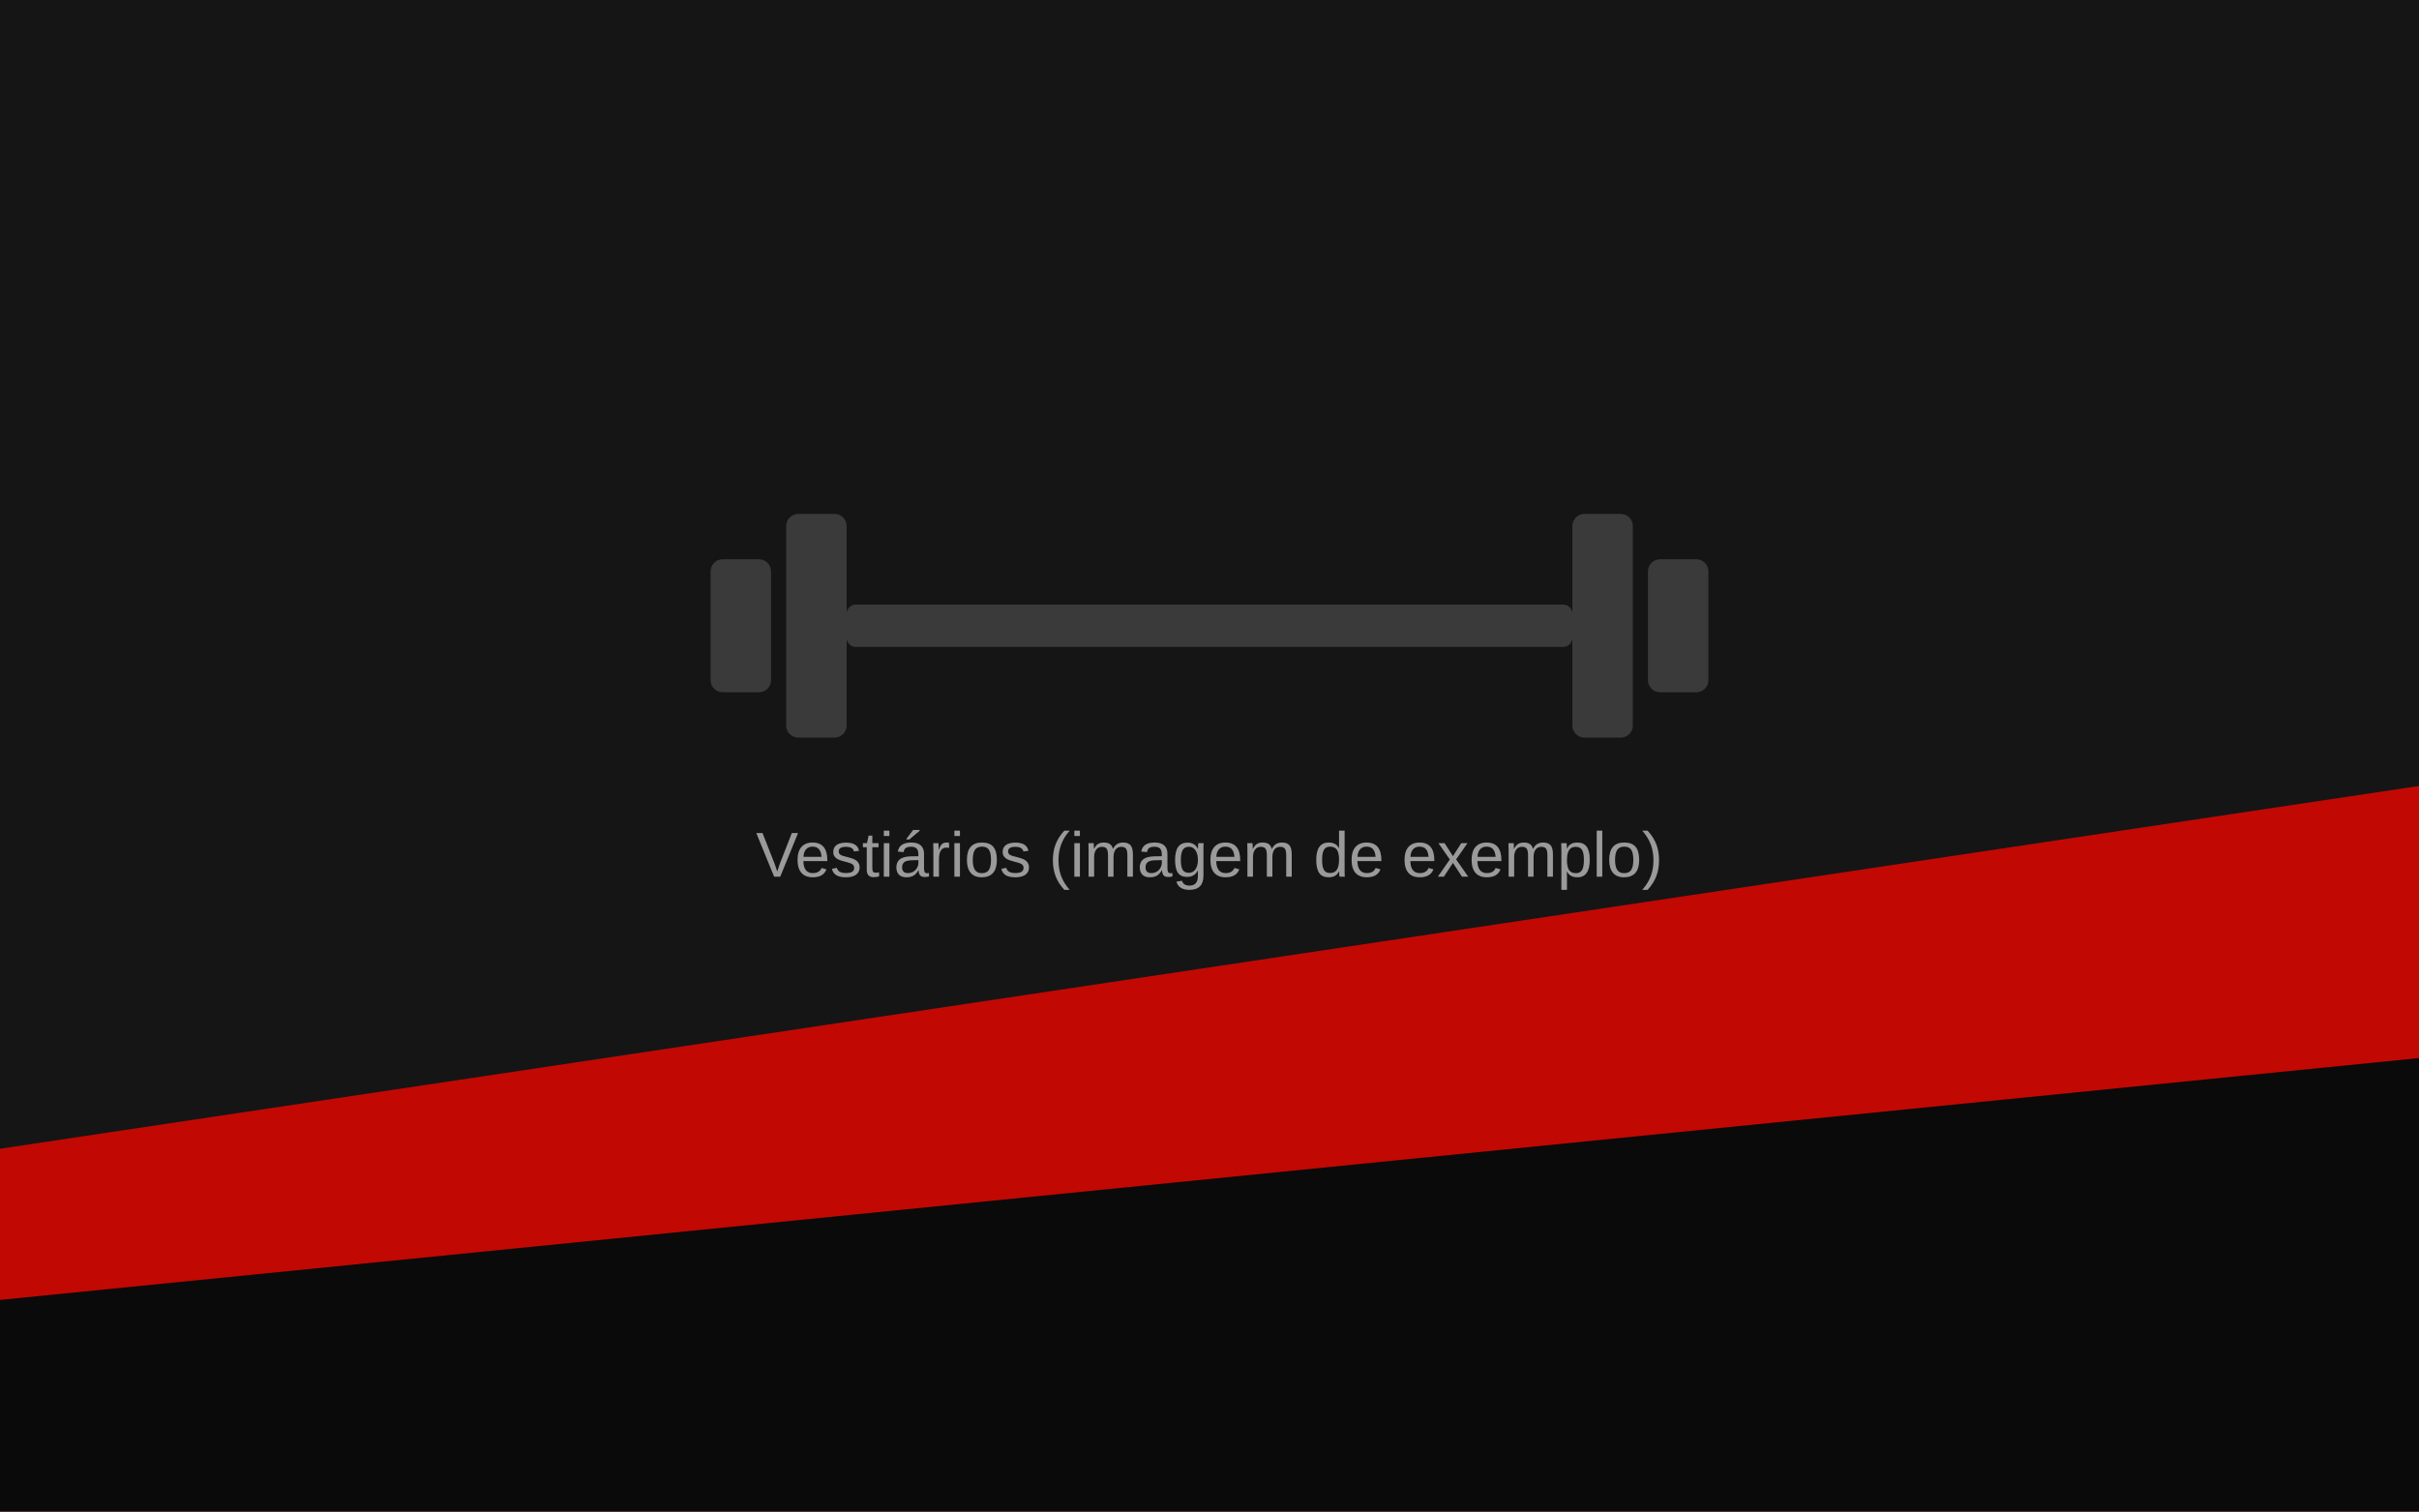
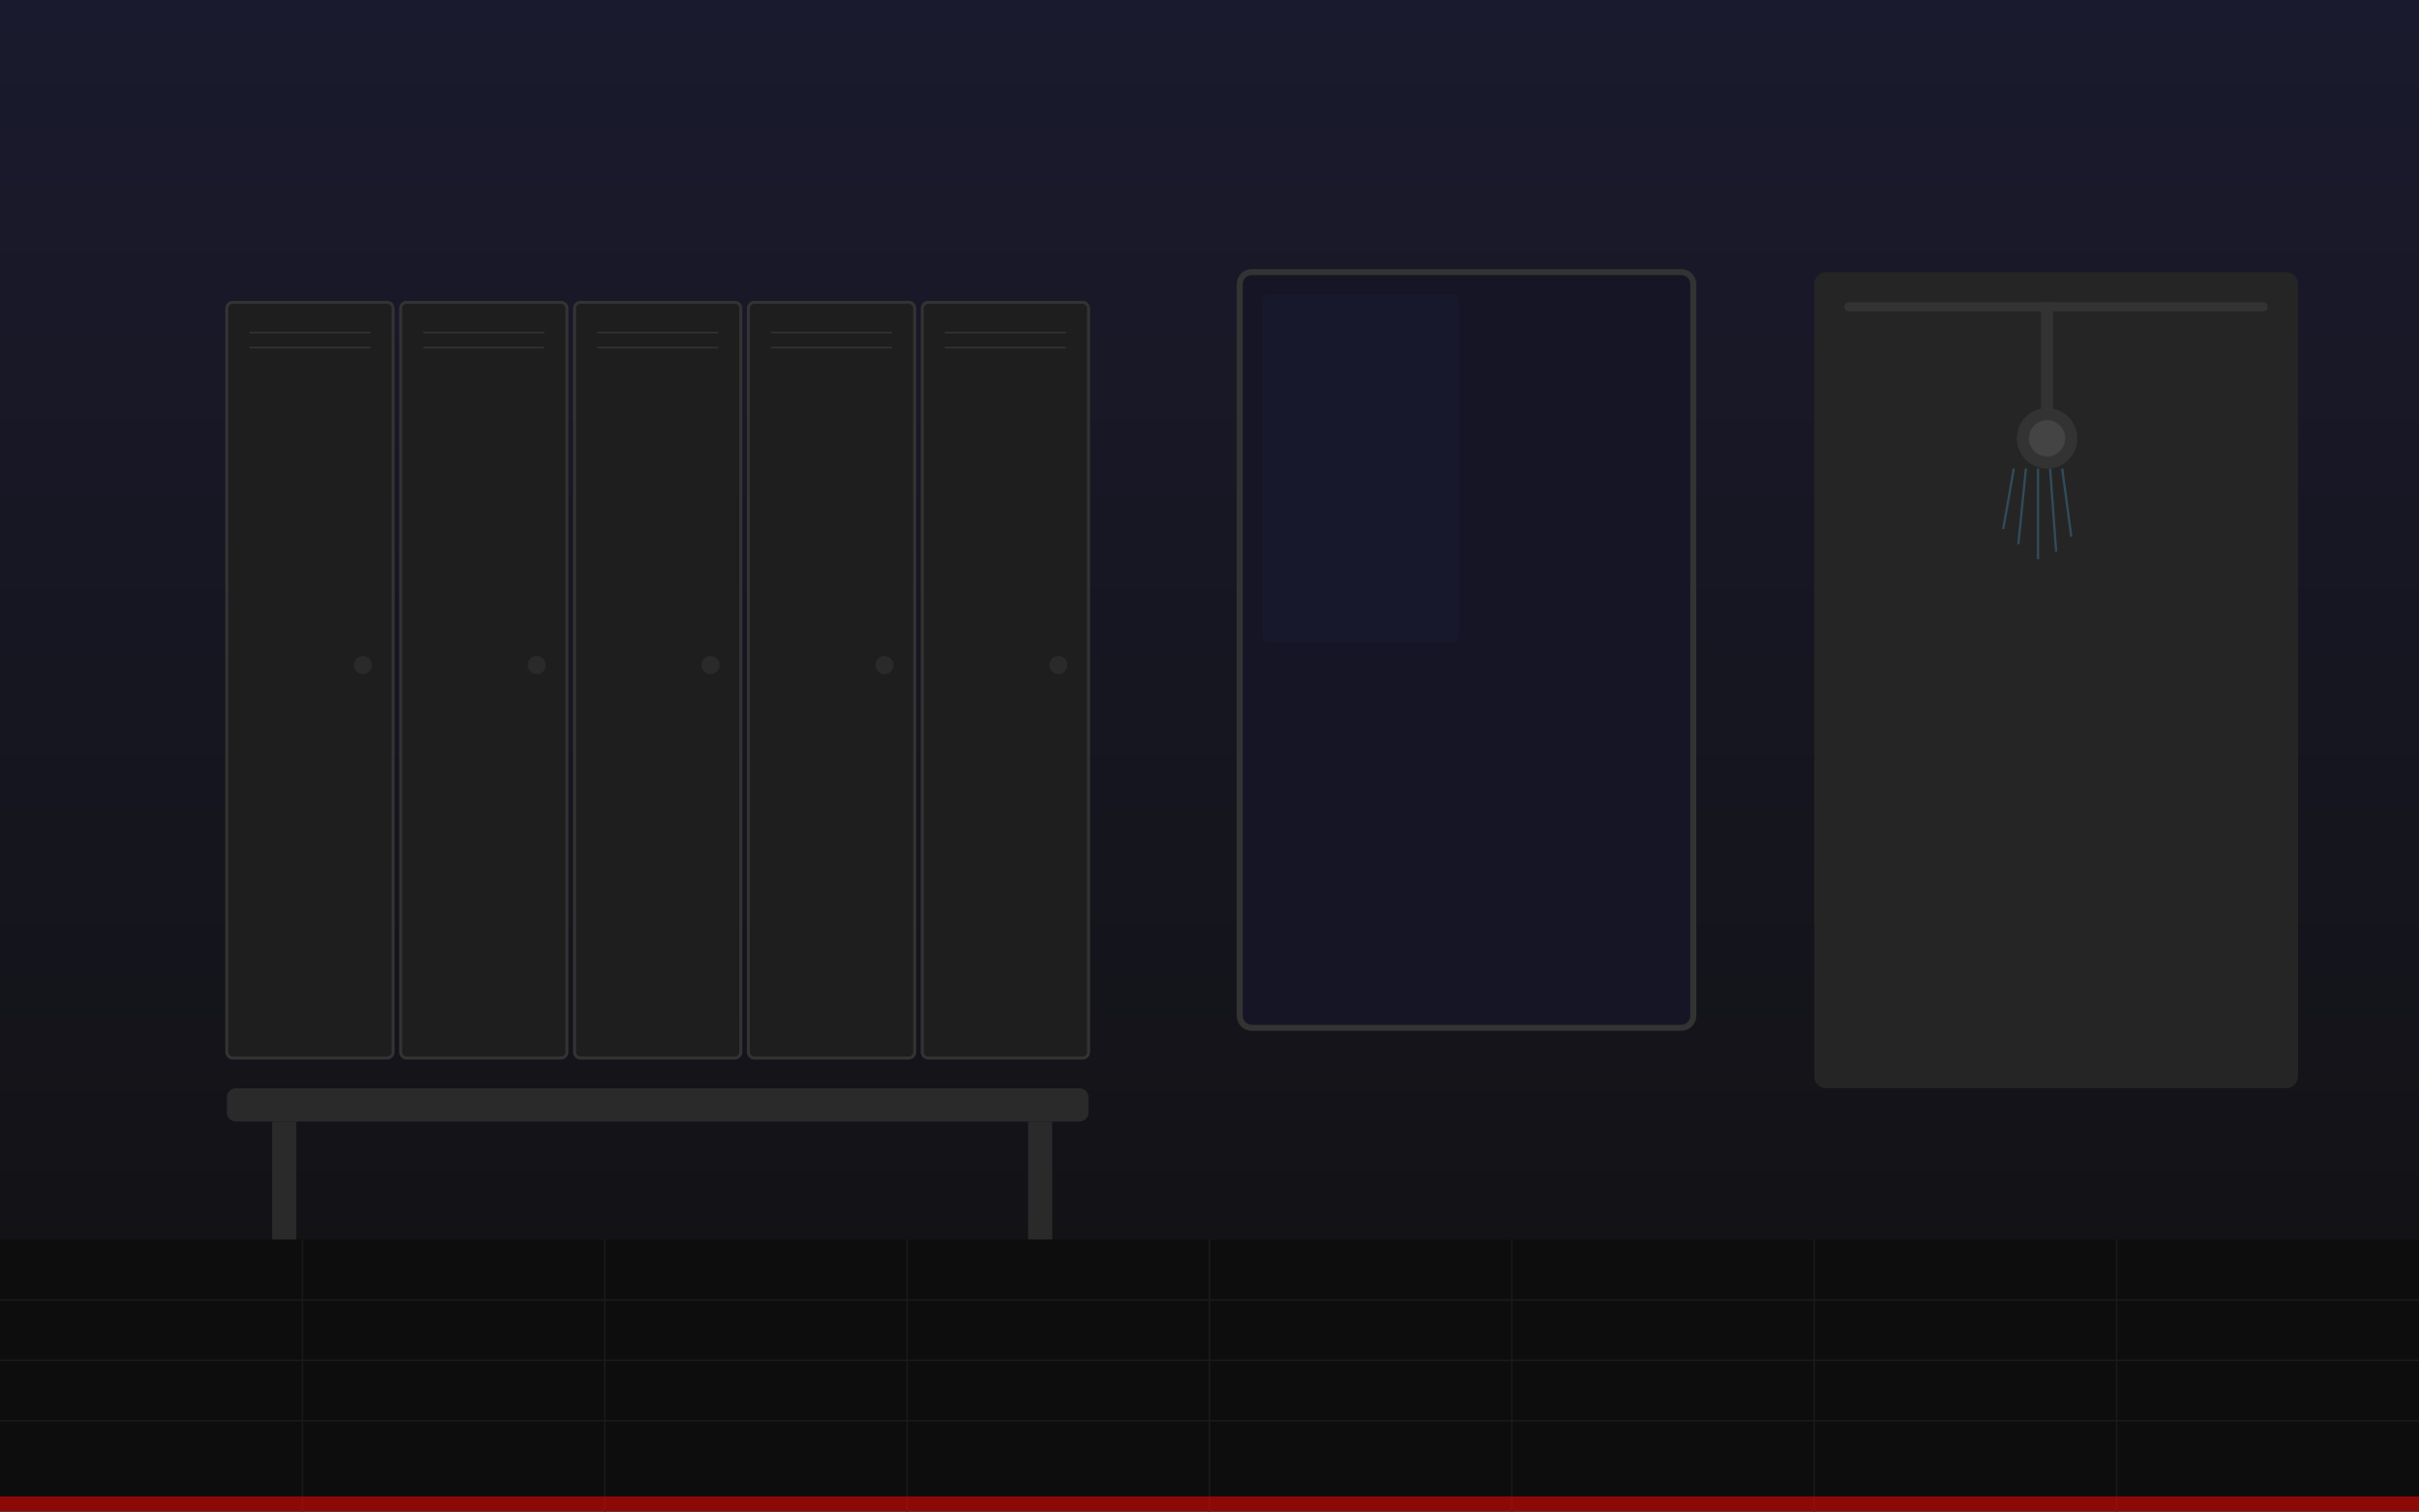
<svg xmlns="http://www.w3.org/2000/svg" viewBox="0 0 1600 1000" preserveAspectRatio="xMidYMid slice">
-   <rect width="1600" height="1000" fill="#151515" />
-   <path d="M0 760 L1600 520 V1000 H0Z" fill="#e10600" opacity=".85" />
-   <path d="M0 860 L1600 700 V1000 H0Z" fill="#0a0a0a" />
-   <g fill="#3a3a3a">
-     <rect x="560" y="400" width="480" height="28" rx="6" />
-     <rect x="520" y="340" width="40" height="148" rx="8" />
-     <rect x="1040" y="340" width="40" height="148" rx="8" />
-     <rect x="470" y="370" width="40" height="88" rx="8" />
-     <rect x="1090" y="370" width="40" height="88" rx="8" />
+   <defs>
+     <linearGradient id="bg" x1="0" y1="0" x2="0" y2="1">
+       <stop offset="0%" stop-color="#1a1a2e" />
+       <stop offset="100%" stop-color="#111" />
+     </linearGradient>
+   </defs>
+   <rect width="1600" height="1000" fill="url(#bg)" />
+   <rect y="820" width="1600" height="180" fill="#0d0d0d" />
+   <g stroke="#1a1a1a" stroke-width="1">
+     <line x1="0" y1="860" x2="1600" y2="860" />
+     <line x1="0" y1="900" x2="1600" y2="900" />
+     <line x1="0" y1="940" x2="1600" y2="940" />
+     <line x1="200" y1="820" x2="200" y2="1000" />
+     <line x1="400" y1="820" x2="400" y2="1000" />
+     <line x1="600" y1="820" x2="600" y2="1000" />
+     <line x1="800" y1="820" x2="800" y2="1000" />
+     <line x1="1000" y1="820" x2="1000" y2="1000" />
+     <line x1="1200" y1="820" x2="1200" y2="1000" />
+     <line x1="1400" y1="820" x2="1400" y2="1000" />
  </g>
-   <text x="800" y="580" text-anchor="middle" font-family="Arial,sans-serif" font-size="42" fill="#9a9a9a">Vestiários (imagem de exemplo)</text>
+   <g fill="#1e1e1e" stroke="#333" stroke-width="2">
+     <rect x="150" y="200" width="110" height="500" rx="4" />
+     <rect x="265" y="200" width="110" height="500" rx="4" />
+     <rect x="380" y="200" width="110" height="500" rx="4" />
+     <rect x="495" y="200" width="110" height="500" rx="4" />
+     <rect x="610" y="200" width="110" height="500" rx="4" />
+   </g>
+   <g fill="#2a2a2a">
+     <circle cx="240" cy="440" r="6" />
+     <circle cx="355" cy="440" r="6" />
+     <circle cx="470" cy="440" r="6" />
+     <circle cx="585" cy="440" r="6" />
+     <circle cx="700" cy="440" r="6" />
+   </g>
+   <g stroke="#333" stroke-width="1">
+     <line x1="165" y1="220" x2="245" y2="220" />
+     <line x1="165" y1="230" x2="245" y2="230" />
+     <line x1="280" y1="220" x2="360" y2="220" />
+     <line x1="280" y1="230" x2="360" y2="230" />
+     <line x1="395" y1="220" x2="475" y2="220" />
+     <line x1="395" y1="230" x2="475" y2="230" />
+     <line x1="510" y1="220" x2="590" y2="220" />
+     <line x1="510" y1="230" x2="590" y2="230" />
+     <line x1="625" y1="220" x2="705" y2="220" />
+     <line x1="625" y1="230" x2="705" y2="230" />
+   </g>
+   <g fill="#2a2a2a">
+     <rect x="150" y="720" width="570" height="22" rx="6" />
+     <rect x="180" y="742" width="16" height="78" />
+     <rect x="680" y="742" width="16" height="78" />
+   </g>
+   <rect x="820" y="180" width="300" height="500" rx="8" fill="#151525" stroke="#333" stroke-width="4" />
+   <rect x="835" y="195" width="130" height="230" rx="4" fill="#1a1a30" opacity=".6" />
+   <g fill="#252525">
+     <rect x="1200" y="180" width="320" height="540" rx="8" />
+   </g>
+   <g fill="#333">
+     <rect x="1220" y="200" width="280" height="6" rx="3" />
+     <rect x="1350" y="200" width="8" height="80" />
+     <circle cx="1354" cy="290" r="20" />
+     <circle cx="1354" cy="290" r="12" fill="#444" />
+   </g>
+   <g stroke="#4488aa" stroke-width="1.5" opacity=".4">
+     <line x1="1340" y1="310" x2="1335" y2="360" />
+     <line x1="1348" y1="310" x2="1348" y2="370" />
+     <line x1="1356" y1="310" x2="1360" y2="365" />
+     <line x1="1364" y1="310" x2="1370" y2="355" />
+     <line x1="1332" y1="310" x2="1325" y2="350" />
+   </g>
+   <rect x="0" y="990" width="1600" height="10" fill="#e10600" opacity=".6" />
</svg>
